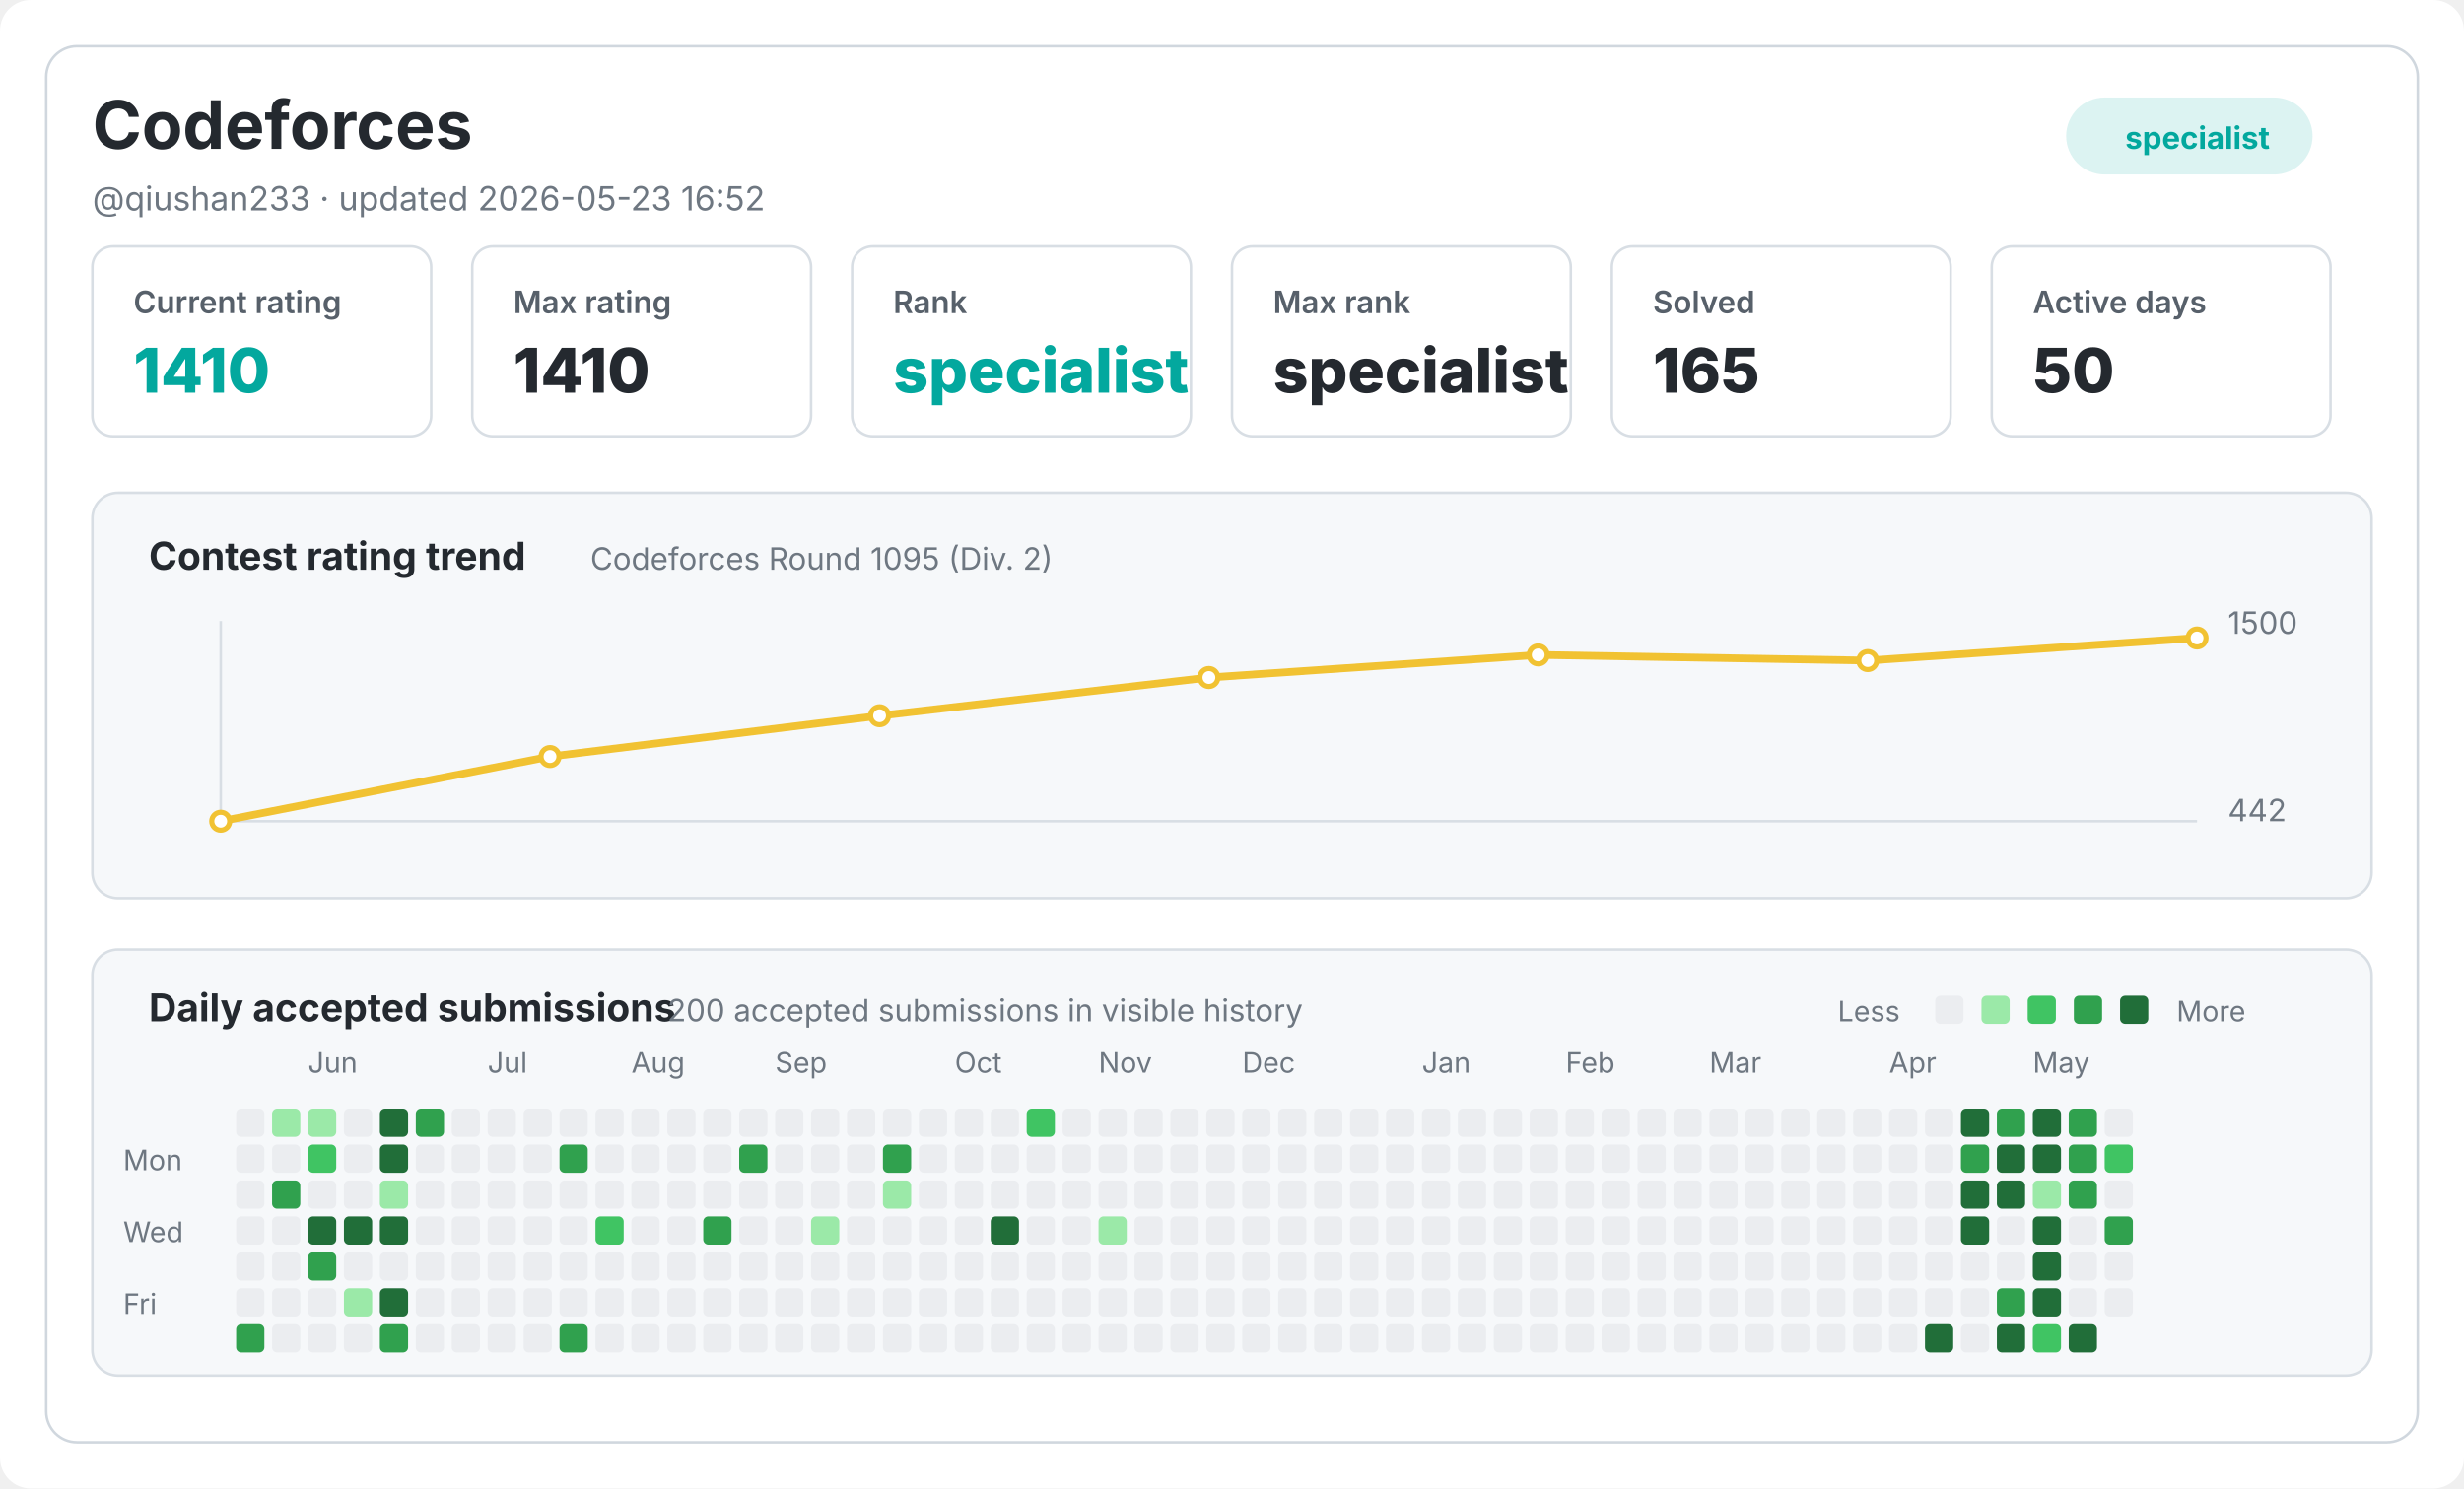
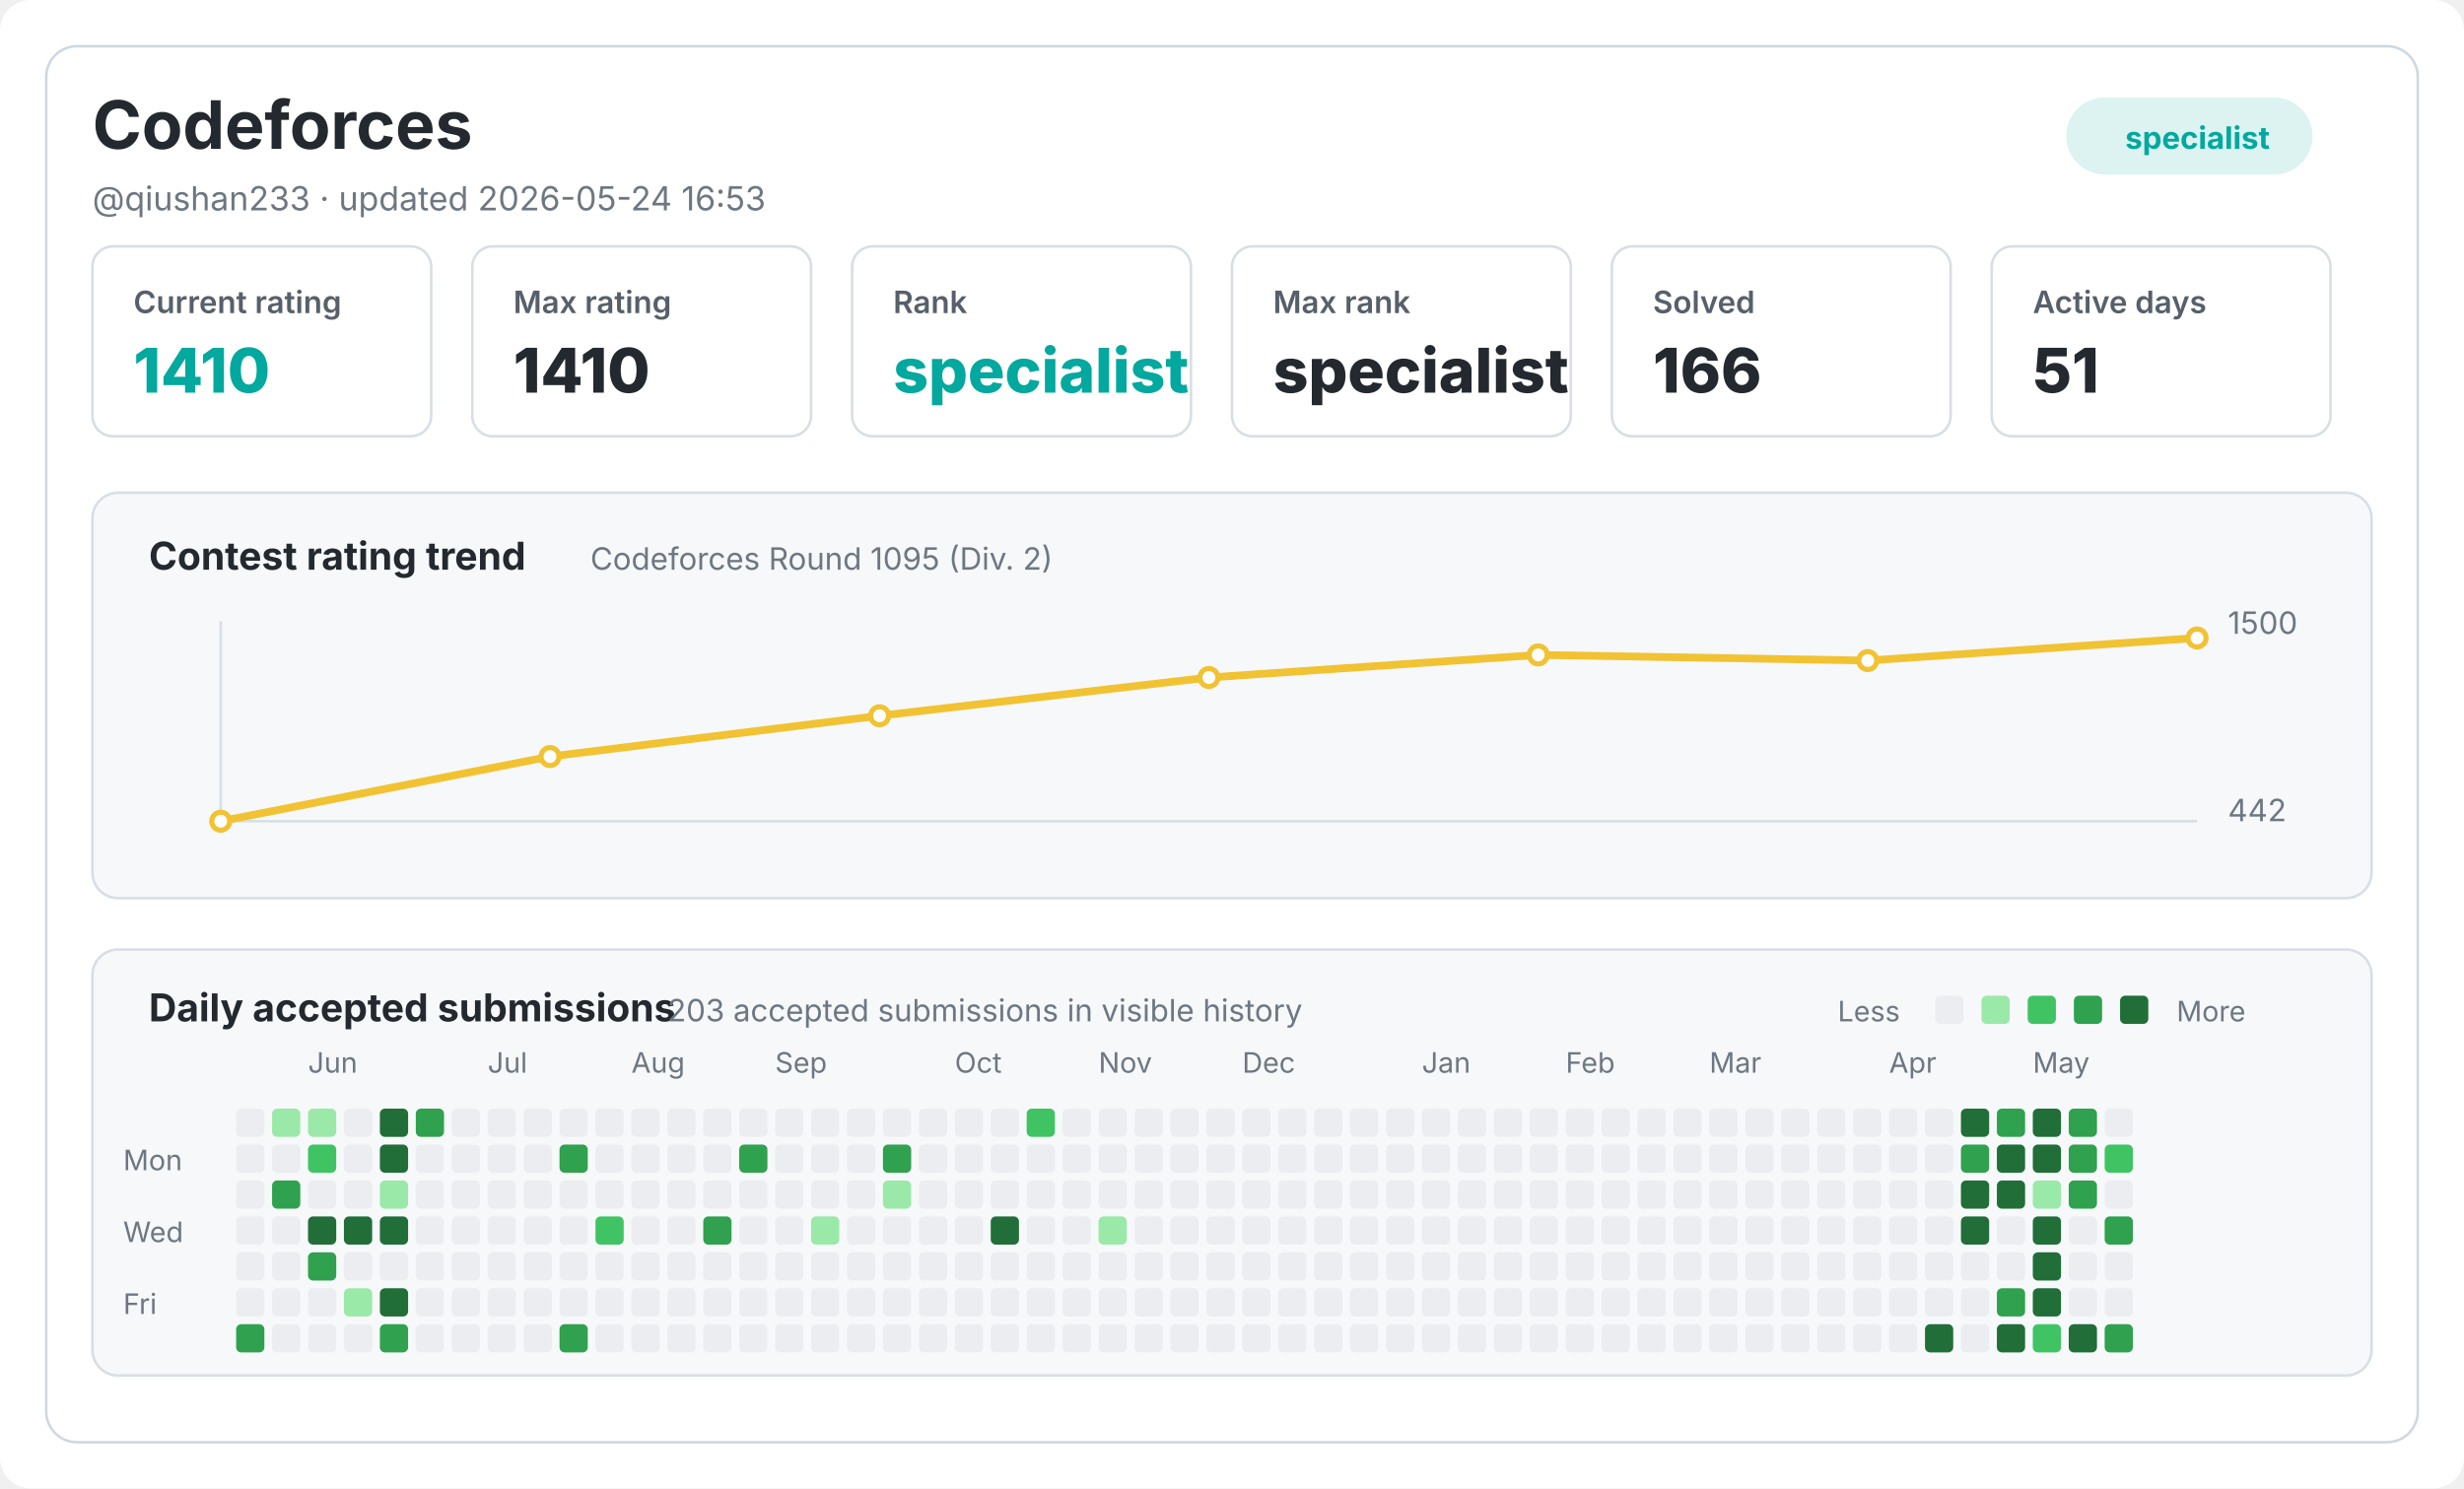
<svg xmlns="http://www.w3.org/2000/svg" width="960" height="580" viewBox="0 0 960 580" role="img" aria-label="Codeforces statistics for qiushan233">
  <style>
  .bg { fill: #ffffff; }
  .shell { fill: #ffffff; stroke: #d0d7de; }
  .soft { fill: #f6f8fa; stroke: #d8dee4; }
  .metric-card { fill: #ffffff; stroke: #d8dee4; }
  .title { font: 700 26px -apple-system,BlinkMacSystemFont,"Segoe UI",sans-serif; fill: #24292f; }
  .subtitle { font: 13px -apple-system,BlinkMacSystemFont,"Segoe UI",sans-serif; fill: #6e7781; }
  .section-title { font: 700 15px -apple-system,BlinkMacSystemFont,"Segoe UI",sans-serif; fill: #24292f; }
  .metric-label { font: 600 12px -apple-system,BlinkMacSystemFont,"Segoe UI",sans-serif; fill: #57606a; }
  .metric-value { font: 800 24px -apple-system,BlinkMacSystemFont,"Segoe UI",sans-serif; fill: #24292f; }
  .muted { font: 12px -apple-system,BlinkMacSystemFont,"Segoe UI",sans-serif; fill: #6e7781; }
  .small { font-size: 11px; }
  .rank { fill: #03a89e; }
  .grid { stroke: #d8dee4; stroke-width: 1; }
  .badge-bg { fill: #03a89e; opacity: 0.14; }
  .badge-text { font: 700 12px -apple-system,BlinkMacSystemFont,"Segoe UI",sans-serif; fill: #03a89e; }
  .heat-cell { cursor: default; transition: stroke 0.12s ease, stroke-width 0.12s ease; }
  .heat-cell:hover { stroke: #0969da; stroke-width: 1.5; }
</style>
  <rect class="bg" width="960" height="580" rx="12" />
  <rect class="shell" x="18" y="18" width="924" height="544" rx="12" />
  <text x="36" y="58" class="title">Codeforces</text>
-   <text x="36" y="82" class="subtitle">@qiushan233 · updated 2026-05-23 16:52</text>
+   <text x="36" y="82" class="subtitle">@qiushan233 · updated 2026-05-24 16:53</text>
  <rect x="805" y="38" width="96" height="30" rx="15" class="badge-bg" />
  <text x="828" y="58" class="badge-text">specialist</text>
  <rect x="36" y="96" width="132" height="74" rx="8" class="metric-card" />
  <text x="52" y="122" class="metric-label">Current rating</text>
  <text x="52" y="153" class="metric-value rank">1410</text>
  <rect x="184" y="96" width="132" height="74" rx="8" class="metric-card" />
  <text x="200" y="122" class="metric-label">Max rating</text>
  <text x="200" y="153" class="metric-value">1410</text>
  <rect x="332" y="96" width="132" height="74" rx="8" class="metric-card" />
  <text x="348" y="122" class="metric-label">Rank</text>
  <text x="348" y="153" class="metric-value rank">specialist</text>
  <rect x="480" y="96" width="132" height="74" rx="8" class="metric-card" />
  <text x="496" y="122" class="metric-label">Max rank</text>
  <text x="496" y="153" class="metric-value">specialist</text>
  <rect x="628" y="96" width="132" height="74" rx="8" class="metric-card" />
  <text x="644" y="122" class="metric-label">Solved</text>
-   <text x="644" y="153" class="metric-value">165</text>
+   <text x="644" y="153" class="metric-value">166</text>
  <rect x="776" y="96" width="132" height="74" rx="8" class="metric-card" />
  <text x="792" y="122" class="metric-label">Active days</text>
-   <text x="792" y="153" class="metric-value">50</text>
+   <text x="792" y="153" class="metric-value">51</text>
  <rect class="soft" x="36" y="192" width="888" height="158" rx="10" />
  <text x="58" y="222" class="section-title">Contest rating trend</text>
  <text x="230" y="222" class="muted">Codeforces Round 1095 (Div. 2)</text>
  <line x1="86" y1="320" x2="856" y2="320" class="grid" />
  <line x1="86" y1="242" x2="86" y2="320" class="grid" />
  <text x="868" y="247" class="muted">1500</text>
  <text x="868" y="320" class="muted">442</text>
  <polyline points="86.0,320.0 214.3,294.8 342.7,278.9 471.0,264.0 599.3,255.2 727.7,257.4 856.0,248.6" fill="none" stroke="#f1c232" stroke-width="3" stroke-linecap="round" stroke-linejoin="round" />
  <circle cx="86.0" cy="320.0" r="3.5" fill="#fff" stroke="#f1c232" stroke-width="2" />
  <circle cx="214.3" cy="294.8" r="3.5" fill="#fff" stroke="#f1c232" stroke-width="2" />
  <circle cx="342.7" cy="278.9" r="3.5" fill="#fff" stroke="#f1c232" stroke-width="2" />
  <circle cx="471.0" cy="264.0" r="3.5" fill="#fff" stroke="#f1c232" stroke-width="2" />
  <circle cx="599.3" cy="255.2" r="3.5" fill="#fff" stroke="#f1c232" stroke-width="2" />
  <circle cx="727.7" cy="257.4" r="3.5" fill="#fff" stroke="#f1c232" stroke-width="2" />
  <circle cx="856.0" cy="248.6" r="3.5" fill="#fff" stroke="#f1c232" stroke-width="2" />
  <rect class="soft" x="36" y="370" width="888" height="166" rx="10" />
  <text x="58" y="398" class="section-title">Daily accepted submissions</text>
-   <text x="260" y="398" class="muted">200 accepted submissions in visible history</text>
+   <text x="260" y="398" class="muted">203 accepted submissions in visible history</text>
  <text x="120" y="418" class="muted small">Jun</text>
  <text x="190" y="418" class="muted small">Jul</text>
  <text x="246" y="418" class="muted small">Aug</text>
  <text x="302" y="418" class="muted small">Sep</text>
  <text x="372" y="418" class="muted small">Oct</text>
  <text x="428" y="418" class="muted small">Nov</text>
  <text x="484" y="418" class="muted small">Dec</text>
  <text x="554" y="418" class="muted small">Jan</text>
  <text x="610" y="418" class="muted small">Feb</text>
  <text x="666" y="418" class="muted small">Mar</text>
  <text x="736" y="418" class="muted small">Apr</text>
  <text x="792" y="418" class="muted small">May</text>
  <text x="48" y="456" class="muted small">Mon</text>
  <text x="48" y="484" class="muted small">Wed</text>
  <text x="48" y="512" class="muted small">Fri</text>
  <rect class="heat-cell" x="92" y="432" width="11" height="11" rx="2" fill="#ebedf0" />
  <rect class="heat-cell" x="92" y="446" width="11" height="11" rx="2" fill="#ebedf0" />
  <rect class="heat-cell" x="92" y="460" width="11" height="11" rx="2" fill="#ebedf0" />
  <rect class="heat-cell" x="92" y="474" width="11" height="11" rx="2" fill="#ebedf0" />
  <rect class="heat-cell" x="92" y="488" width="11" height="11" rx="2" fill="#ebedf0" />
  <rect class="heat-cell" x="92" y="502" width="11" height="11" rx="2" fill="#ebedf0" />
  <rect class="heat-cell" x="92" y="516" width="11" height="11" rx="2" fill="#30a14e" />
  <rect class="heat-cell" x="106" y="432" width="11" height="11" rx="2" fill="#9be9a8" />
  <rect class="heat-cell" x="106" y="446" width="11" height="11" rx="2" fill="#ebedf0" />
  <rect class="heat-cell" x="106" y="460" width="11" height="11" rx="2" fill="#30a14e" />
  <rect class="heat-cell" x="106" y="474" width="11" height="11" rx="2" fill="#ebedf0" />
  <rect class="heat-cell" x="106" y="488" width="11" height="11" rx="2" fill="#ebedf0" />
  <rect class="heat-cell" x="106" y="502" width="11" height="11" rx="2" fill="#ebedf0" />
  <rect class="heat-cell" x="106" y="516" width="11" height="11" rx="2" fill="#ebedf0" />
  <rect class="heat-cell" x="120" y="432" width="11" height="11" rx="2" fill="#9be9a8" />
  <rect class="heat-cell" x="120" y="446" width="11" height="11" rx="2" fill="#40c463" />
  <rect class="heat-cell" x="120" y="460" width="11" height="11" rx="2" fill="#ebedf0" />
  <rect class="heat-cell" x="120" y="474" width="11" height="11" rx="2" fill="#216e39" />
  <rect class="heat-cell" x="120" y="488" width="11" height="11" rx="2" fill="#30a14e" />
  <rect class="heat-cell" x="120" y="502" width="11" height="11" rx="2" fill="#ebedf0" />
  <rect class="heat-cell" x="120" y="516" width="11" height="11" rx="2" fill="#ebedf0" />
  <rect class="heat-cell" x="134" y="432" width="11" height="11" rx="2" fill="#ebedf0" />
  <rect class="heat-cell" x="134" y="446" width="11" height="11" rx="2" fill="#ebedf0" />
  <rect class="heat-cell" x="134" y="460" width="11" height="11" rx="2" fill="#ebedf0" />
  <rect class="heat-cell" x="134" y="474" width="11" height="11" rx="2" fill="#216e39" />
  <rect class="heat-cell" x="134" y="488" width="11" height="11" rx="2" fill="#ebedf0" />
  <rect class="heat-cell" x="134" y="502" width="11" height="11" rx="2" fill="#9be9a8" />
  <rect class="heat-cell" x="134" y="516" width="11" height="11" rx="2" fill="#ebedf0" />
  <rect class="heat-cell" x="148" y="432" width="11" height="11" rx="2" fill="#216e39" />
  <rect class="heat-cell" x="148" y="446" width="11" height="11" rx="2" fill="#216e39" />
  <rect class="heat-cell" x="148" y="460" width="11" height="11" rx="2" fill="#9be9a8" />
  <rect class="heat-cell" x="148" y="474" width="11" height="11" rx="2" fill="#216e39" />
  <rect class="heat-cell" x="148" y="488" width="11" height="11" rx="2" fill="#ebedf0" />
  <rect class="heat-cell" x="148" y="502" width="11" height="11" rx="2" fill="#216e39" />
  <rect class="heat-cell" x="148" y="516" width="11" height="11" rx="2" fill="#30a14e" />
  <rect class="heat-cell" x="162" y="432" width="11" height="11" rx="2" fill="#30a14e" />
  <rect class="heat-cell" x="162" y="446" width="11" height="11" rx="2" fill="#ebedf0" />
  <rect class="heat-cell" x="162" y="460" width="11" height="11" rx="2" fill="#ebedf0" />
  <rect class="heat-cell" x="162" y="474" width="11" height="11" rx="2" fill="#ebedf0" />
  <rect class="heat-cell" x="162" y="488" width="11" height="11" rx="2" fill="#ebedf0" />
  <rect class="heat-cell" x="162" y="502" width="11" height="11" rx="2" fill="#ebedf0" />
  <rect class="heat-cell" x="162" y="516" width="11" height="11" rx="2" fill="#ebedf0" />
  <rect class="heat-cell" x="176" y="432" width="11" height="11" rx="2" fill="#ebedf0" />
  <rect class="heat-cell" x="176" y="446" width="11" height="11" rx="2" fill="#ebedf0" />
  <rect class="heat-cell" x="176" y="460" width="11" height="11" rx="2" fill="#ebedf0" />
  <rect class="heat-cell" x="176" y="474" width="11" height="11" rx="2" fill="#ebedf0" />
  <rect class="heat-cell" x="176" y="488" width="11" height="11" rx="2" fill="#ebedf0" />
  <rect class="heat-cell" x="176" y="502" width="11" height="11" rx="2" fill="#ebedf0" />
  <rect class="heat-cell" x="176" y="516" width="11" height="11" rx="2" fill="#ebedf0" />
  <rect class="heat-cell" x="190" y="432" width="11" height="11" rx="2" fill="#ebedf0" />
  <rect class="heat-cell" x="190" y="446" width="11" height="11" rx="2" fill="#ebedf0" />
  <rect class="heat-cell" x="190" y="460" width="11" height="11" rx="2" fill="#ebedf0" />
  <rect class="heat-cell" x="190" y="474" width="11" height="11" rx="2" fill="#ebedf0" />
  <rect class="heat-cell" x="190" y="488" width="11" height="11" rx="2" fill="#ebedf0" />
  <rect class="heat-cell" x="190" y="502" width="11" height="11" rx="2" fill="#ebedf0" />
  <rect class="heat-cell" x="190" y="516" width="11" height="11" rx="2" fill="#ebedf0" />
  <rect class="heat-cell" x="204" y="432" width="11" height="11" rx="2" fill="#ebedf0" />
  <rect class="heat-cell" x="204" y="446" width="11" height="11" rx="2" fill="#ebedf0" />
  <rect class="heat-cell" x="204" y="460" width="11" height="11" rx="2" fill="#ebedf0" />
  <rect class="heat-cell" x="204" y="474" width="11" height="11" rx="2" fill="#ebedf0" />
  <rect class="heat-cell" x="204" y="488" width="11" height="11" rx="2" fill="#ebedf0" />
  <rect class="heat-cell" x="204" y="502" width="11" height="11" rx="2" fill="#ebedf0" />
  <rect class="heat-cell" x="204" y="516" width="11" height="11" rx="2" fill="#ebedf0" />
  <rect class="heat-cell" x="218" y="432" width="11" height="11" rx="2" fill="#ebedf0" />
  <rect class="heat-cell" x="218" y="446" width="11" height="11" rx="2" fill="#30a14e" />
  <rect class="heat-cell" x="218" y="460" width="11" height="11" rx="2" fill="#ebedf0" />
  <rect class="heat-cell" x="218" y="474" width="11" height="11" rx="2" fill="#ebedf0" />
  <rect class="heat-cell" x="218" y="488" width="11" height="11" rx="2" fill="#ebedf0" />
  <rect class="heat-cell" x="218" y="502" width="11" height="11" rx="2" fill="#ebedf0" />
  <rect class="heat-cell" x="218" y="516" width="11" height="11" rx="2" fill="#30a14e" />
  <rect class="heat-cell" x="232" y="432" width="11" height="11" rx="2" fill="#ebedf0" />
  <rect class="heat-cell" x="232" y="446" width="11" height="11" rx="2" fill="#ebedf0" />
  <rect class="heat-cell" x="232" y="460" width="11" height="11" rx="2" fill="#ebedf0" />
  <rect class="heat-cell" x="232" y="474" width="11" height="11" rx="2" fill="#40c463" />
  <rect class="heat-cell" x="232" y="488" width="11" height="11" rx="2" fill="#ebedf0" />
  <rect class="heat-cell" x="232" y="502" width="11" height="11" rx="2" fill="#ebedf0" />
  <rect class="heat-cell" x="232" y="516" width="11" height="11" rx="2" fill="#ebedf0" />
  <rect class="heat-cell" x="246" y="432" width="11" height="11" rx="2" fill="#ebedf0" />
  <rect class="heat-cell" x="246" y="446" width="11" height="11" rx="2" fill="#ebedf0" />
  <rect class="heat-cell" x="246" y="460" width="11" height="11" rx="2" fill="#ebedf0" />
  <rect class="heat-cell" x="246" y="474" width="11" height="11" rx="2" fill="#ebedf0" />
  <rect class="heat-cell" x="246" y="488" width="11" height="11" rx="2" fill="#ebedf0" />
  <rect class="heat-cell" x="246" y="502" width="11" height="11" rx="2" fill="#ebedf0" />
  <rect class="heat-cell" x="246" y="516" width="11" height="11" rx="2" fill="#ebedf0" />
  <rect class="heat-cell" x="260" y="432" width="11" height="11" rx="2" fill="#ebedf0" />
  <rect class="heat-cell" x="260" y="446" width="11" height="11" rx="2" fill="#ebedf0" />
  <rect class="heat-cell" x="260" y="460" width="11" height="11" rx="2" fill="#ebedf0" />
  <rect class="heat-cell" x="260" y="474" width="11" height="11" rx="2" fill="#ebedf0" />
  <rect class="heat-cell" x="260" y="488" width="11" height="11" rx="2" fill="#ebedf0" />
  <rect class="heat-cell" x="260" y="502" width="11" height="11" rx="2" fill="#ebedf0" />
  <rect class="heat-cell" x="260" y="516" width="11" height="11" rx="2" fill="#ebedf0" />
  <rect class="heat-cell" x="274" y="432" width="11" height="11" rx="2" fill="#ebedf0" />
  <rect class="heat-cell" x="274" y="446" width="11" height="11" rx="2" fill="#ebedf0" />
  <rect class="heat-cell" x="274" y="460" width="11" height="11" rx="2" fill="#ebedf0" />
  <rect class="heat-cell" x="274" y="474" width="11" height="11" rx="2" fill="#30a14e" />
  <rect class="heat-cell" x="274" y="488" width="11" height="11" rx="2" fill="#ebedf0" />
  <rect class="heat-cell" x="274" y="502" width="11" height="11" rx="2" fill="#ebedf0" />
  <rect class="heat-cell" x="274" y="516" width="11" height="11" rx="2" fill="#ebedf0" />
  <rect class="heat-cell" x="288" y="432" width="11" height="11" rx="2" fill="#ebedf0" />
  <rect class="heat-cell" x="288" y="446" width="11" height="11" rx="2" fill="#30a14e" />
  <rect class="heat-cell" x="288" y="460" width="11" height="11" rx="2" fill="#ebedf0" />
  <rect class="heat-cell" x="288" y="474" width="11" height="11" rx="2" fill="#ebedf0" />
  <rect class="heat-cell" x="288" y="488" width="11" height="11" rx="2" fill="#ebedf0" />
  <rect class="heat-cell" x="288" y="502" width="11" height="11" rx="2" fill="#ebedf0" />
  <rect class="heat-cell" x="288" y="516" width="11" height="11" rx="2" fill="#ebedf0" />
  <rect class="heat-cell" x="302" y="432" width="11" height="11" rx="2" fill="#ebedf0" />
  <rect class="heat-cell" x="302" y="446" width="11" height="11" rx="2" fill="#ebedf0" />
  <rect class="heat-cell" x="302" y="460" width="11" height="11" rx="2" fill="#ebedf0" />
  <rect class="heat-cell" x="302" y="474" width="11" height="11" rx="2" fill="#ebedf0" />
  <rect class="heat-cell" x="302" y="488" width="11" height="11" rx="2" fill="#ebedf0" />
  <rect class="heat-cell" x="302" y="502" width="11" height="11" rx="2" fill="#ebedf0" />
  <rect class="heat-cell" x="302" y="516" width="11" height="11" rx="2" fill="#ebedf0" />
  <rect class="heat-cell" x="316" y="432" width="11" height="11" rx="2" fill="#ebedf0" />
  <rect class="heat-cell" x="316" y="446" width="11" height="11" rx="2" fill="#ebedf0" />
  <rect class="heat-cell" x="316" y="460" width="11" height="11" rx="2" fill="#ebedf0" />
  <rect class="heat-cell" x="316" y="474" width="11" height="11" rx="2" fill="#9be9a8" />
  <rect class="heat-cell" x="316" y="488" width="11" height="11" rx="2" fill="#ebedf0" />
  <rect class="heat-cell" x="316" y="502" width="11" height="11" rx="2" fill="#ebedf0" />
  <rect class="heat-cell" x="316" y="516" width="11" height="11" rx="2" fill="#ebedf0" />
  <rect class="heat-cell" x="330" y="432" width="11" height="11" rx="2" fill="#ebedf0" />
  <rect class="heat-cell" x="330" y="446" width="11" height="11" rx="2" fill="#ebedf0" />
  <rect class="heat-cell" x="330" y="460" width="11" height="11" rx="2" fill="#ebedf0" />
  <rect class="heat-cell" x="330" y="474" width="11" height="11" rx="2" fill="#ebedf0" />
  <rect class="heat-cell" x="330" y="488" width="11" height="11" rx="2" fill="#ebedf0" />
  <rect class="heat-cell" x="330" y="502" width="11" height="11" rx="2" fill="#ebedf0" />
  <rect class="heat-cell" x="330" y="516" width="11" height="11" rx="2" fill="#ebedf0" />
  <rect class="heat-cell" x="344" y="432" width="11" height="11" rx="2" fill="#ebedf0" />
  <rect class="heat-cell" x="344" y="446" width="11" height="11" rx="2" fill="#30a14e" />
  <rect class="heat-cell" x="344" y="460" width="11" height="11" rx="2" fill="#9be9a8" />
  <rect class="heat-cell" x="344" y="474" width="11" height="11" rx="2" fill="#ebedf0" />
  <rect class="heat-cell" x="344" y="488" width="11" height="11" rx="2" fill="#ebedf0" />
  <rect class="heat-cell" x="344" y="502" width="11" height="11" rx="2" fill="#ebedf0" />
  <rect class="heat-cell" x="344" y="516" width="11" height="11" rx="2" fill="#ebedf0" />
  <rect class="heat-cell" x="358" y="432" width="11" height="11" rx="2" fill="#ebedf0" />
  <rect class="heat-cell" x="358" y="446" width="11" height="11" rx="2" fill="#ebedf0" />
  <rect class="heat-cell" x="358" y="460" width="11" height="11" rx="2" fill="#ebedf0" />
  <rect class="heat-cell" x="358" y="474" width="11" height="11" rx="2" fill="#ebedf0" />
  <rect class="heat-cell" x="358" y="488" width="11" height="11" rx="2" fill="#ebedf0" />
  <rect class="heat-cell" x="358" y="502" width="11" height="11" rx="2" fill="#ebedf0" />
  <rect class="heat-cell" x="358" y="516" width="11" height="11" rx="2" fill="#ebedf0" />
  <rect class="heat-cell" x="372" y="432" width="11" height="11" rx="2" fill="#ebedf0" />
  <rect class="heat-cell" x="372" y="446" width="11" height="11" rx="2" fill="#ebedf0" />
  <rect class="heat-cell" x="372" y="460" width="11" height="11" rx="2" fill="#ebedf0" />
  <rect class="heat-cell" x="372" y="474" width="11" height="11" rx="2" fill="#ebedf0" />
  <rect class="heat-cell" x="372" y="488" width="11" height="11" rx="2" fill="#ebedf0" />
  <rect class="heat-cell" x="372" y="502" width="11" height="11" rx="2" fill="#ebedf0" />
  <rect class="heat-cell" x="372" y="516" width="11" height="11" rx="2" fill="#ebedf0" />
  <rect class="heat-cell" x="386" y="432" width="11" height="11" rx="2" fill="#ebedf0" />
  <rect class="heat-cell" x="386" y="446" width="11" height="11" rx="2" fill="#ebedf0" />
  <rect class="heat-cell" x="386" y="460" width="11" height="11" rx="2" fill="#ebedf0" />
  <rect class="heat-cell" x="386" y="474" width="11" height="11" rx="2" fill="#216e39" />
  <rect class="heat-cell" x="386" y="488" width="11" height="11" rx="2" fill="#ebedf0" />
  <rect class="heat-cell" x="386" y="502" width="11" height="11" rx="2" fill="#ebedf0" />
  <rect class="heat-cell" x="386" y="516" width="11" height="11" rx="2" fill="#ebedf0" />
  <rect class="heat-cell" x="400" y="432" width="11" height="11" rx="2" fill="#40c463" />
  <rect class="heat-cell" x="400" y="446" width="11" height="11" rx="2" fill="#ebedf0" />
  <rect class="heat-cell" x="400" y="460" width="11" height="11" rx="2" fill="#ebedf0" />
  <rect class="heat-cell" x="400" y="474" width="11" height="11" rx="2" fill="#ebedf0" />
  <rect class="heat-cell" x="400" y="488" width="11" height="11" rx="2" fill="#ebedf0" />
  <rect class="heat-cell" x="400" y="502" width="11" height="11" rx="2" fill="#ebedf0" />
  <rect class="heat-cell" x="400" y="516" width="11" height="11" rx="2" fill="#ebedf0" />
  <rect class="heat-cell" x="414" y="432" width="11" height="11" rx="2" fill="#ebedf0" />
  <rect class="heat-cell" x="414" y="446" width="11" height="11" rx="2" fill="#ebedf0" />
  <rect class="heat-cell" x="414" y="460" width="11" height="11" rx="2" fill="#ebedf0" />
  <rect class="heat-cell" x="414" y="474" width="11" height="11" rx="2" fill="#ebedf0" />
  <rect class="heat-cell" x="414" y="488" width="11" height="11" rx="2" fill="#ebedf0" />
  <rect class="heat-cell" x="414" y="502" width="11" height="11" rx="2" fill="#ebedf0" />
  <rect class="heat-cell" x="414" y="516" width="11" height="11" rx="2" fill="#ebedf0" />
  <rect class="heat-cell" x="428" y="432" width="11" height="11" rx="2" fill="#ebedf0" />
  <rect class="heat-cell" x="428" y="446" width="11" height="11" rx="2" fill="#ebedf0" />
  <rect class="heat-cell" x="428" y="460" width="11" height="11" rx="2" fill="#ebedf0" />
  <rect class="heat-cell" x="428" y="474" width="11" height="11" rx="2" fill="#9be9a8" />
  <rect class="heat-cell" x="428" y="488" width="11" height="11" rx="2" fill="#ebedf0" />
  <rect class="heat-cell" x="428" y="502" width="11" height="11" rx="2" fill="#ebedf0" />
  <rect class="heat-cell" x="428" y="516" width="11" height="11" rx="2" fill="#ebedf0" />
  <rect class="heat-cell" x="442" y="432" width="11" height="11" rx="2" fill="#ebedf0" />
  <rect class="heat-cell" x="442" y="446" width="11" height="11" rx="2" fill="#ebedf0" />
  <rect class="heat-cell" x="442" y="460" width="11" height="11" rx="2" fill="#ebedf0" />
  <rect class="heat-cell" x="442" y="474" width="11" height="11" rx="2" fill="#ebedf0" />
  <rect class="heat-cell" x="442" y="488" width="11" height="11" rx="2" fill="#ebedf0" />
  <rect class="heat-cell" x="442" y="502" width="11" height="11" rx="2" fill="#ebedf0" />
  <rect class="heat-cell" x="442" y="516" width="11" height="11" rx="2" fill="#ebedf0" />
  <rect class="heat-cell" x="456" y="432" width="11" height="11" rx="2" fill="#ebedf0" />
  <rect class="heat-cell" x="456" y="446" width="11" height="11" rx="2" fill="#ebedf0" />
  <rect class="heat-cell" x="456" y="460" width="11" height="11" rx="2" fill="#ebedf0" />
  <rect class="heat-cell" x="456" y="474" width="11" height="11" rx="2" fill="#ebedf0" />
  <rect class="heat-cell" x="456" y="488" width="11" height="11" rx="2" fill="#ebedf0" />
  <rect class="heat-cell" x="456" y="502" width="11" height="11" rx="2" fill="#ebedf0" />
  <rect class="heat-cell" x="456" y="516" width="11" height="11" rx="2" fill="#ebedf0" />
  <rect class="heat-cell" x="470" y="432" width="11" height="11" rx="2" fill="#ebedf0" />
  <rect class="heat-cell" x="470" y="446" width="11" height="11" rx="2" fill="#ebedf0" />
  <rect class="heat-cell" x="470" y="460" width="11" height="11" rx="2" fill="#ebedf0" />
  <rect class="heat-cell" x="470" y="474" width="11" height="11" rx="2" fill="#ebedf0" />
  <rect class="heat-cell" x="470" y="488" width="11" height="11" rx="2" fill="#ebedf0" />
  <rect class="heat-cell" x="470" y="502" width="11" height="11" rx="2" fill="#ebedf0" />
  <rect class="heat-cell" x="470" y="516" width="11" height="11" rx="2" fill="#ebedf0" />
  <rect class="heat-cell" x="484" y="432" width="11" height="11" rx="2" fill="#ebedf0" />
  <rect class="heat-cell" x="484" y="446" width="11" height="11" rx="2" fill="#ebedf0" />
  <rect class="heat-cell" x="484" y="460" width="11" height="11" rx="2" fill="#ebedf0" />
  <rect class="heat-cell" x="484" y="474" width="11" height="11" rx="2" fill="#ebedf0" />
  <rect class="heat-cell" x="484" y="488" width="11" height="11" rx="2" fill="#ebedf0" />
  <rect class="heat-cell" x="484" y="502" width="11" height="11" rx="2" fill="#ebedf0" />
  <rect class="heat-cell" x="484" y="516" width="11" height="11" rx="2" fill="#ebedf0" />
  <rect class="heat-cell" x="498" y="432" width="11" height="11" rx="2" fill="#ebedf0" />
  <rect class="heat-cell" x="498" y="446" width="11" height="11" rx="2" fill="#ebedf0" />
  <rect class="heat-cell" x="498" y="460" width="11" height="11" rx="2" fill="#ebedf0" />
  <rect class="heat-cell" x="498" y="474" width="11" height="11" rx="2" fill="#ebedf0" />
  <rect class="heat-cell" x="498" y="488" width="11" height="11" rx="2" fill="#ebedf0" />
  <rect class="heat-cell" x="498" y="502" width="11" height="11" rx="2" fill="#ebedf0" />
  <rect class="heat-cell" x="498" y="516" width="11" height="11" rx="2" fill="#ebedf0" />
  <rect class="heat-cell" x="512" y="432" width="11" height="11" rx="2" fill="#ebedf0" />
  <rect class="heat-cell" x="512" y="446" width="11" height="11" rx="2" fill="#ebedf0" />
  <rect class="heat-cell" x="512" y="460" width="11" height="11" rx="2" fill="#ebedf0" />
  <rect class="heat-cell" x="512" y="474" width="11" height="11" rx="2" fill="#ebedf0" />
  <rect class="heat-cell" x="512" y="488" width="11" height="11" rx="2" fill="#ebedf0" />
  <rect class="heat-cell" x="512" y="502" width="11" height="11" rx="2" fill="#ebedf0" />
  <rect class="heat-cell" x="512" y="516" width="11" height="11" rx="2" fill="#ebedf0" />
  <rect class="heat-cell" x="526" y="432" width="11" height="11" rx="2" fill="#ebedf0" />
  <rect class="heat-cell" x="526" y="446" width="11" height="11" rx="2" fill="#ebedf0" />
  <rect class="heat-cell" x="526" y="460" width="11" height="11" rx="2" fill="#ebedf0" />
  <rect class="heat-cell" x="526" y="474" width="11" height="11" rx="2" fill="#ebedf0" />
  <rect class="heat-cell" x="526" y="488" width="11" height="11" rx="2" fill="#ebedf0" />
  <rect class="heat-cell" x="526" y="502" width="11" height="11" rx="2" fill="#ebedf0" />
  <rect class="heat-cell" x="526" y="516" width="11" height="11" rx="2" fill="#ebedf0" />
  <rect class="heat-cell" x="540" y="432" width="11" height="11" rx="2" fill="#ebedf0" />
  <rect class="heat-cell" x="540" y="446" width="11" height="11" rx="2" fill="#ebedf0" />
  <rect class="heat-cell" x="540" y="460" width="11" height="11" rx="2" fill="#ebedf0" />
  <rect class="heat-cell" x="540" y="474" width="11" height="11" rx="2" fill="#ebedf0" />
  <rect class="heat-cell" x="540" y="488" width="11" height="11" rx="2" fill="#ebedf0" />
  <rect class="heat-cell" x="540" y="502" width="11" height="11" rx="2" fill="#ebedf0" />
  <rect class="heat-cell" x="540" y="516" width="11" height="11" rx="2" fill="#ebedf0" />
  <rect class="heat-cell" x="554" y="432" width="11" height="11" rx="2" fill="#ebedf0" />
  <rect class="heat-cell" x="554" y="446" width="11" height="11" rx="2" fill="#ebedf0" />
  <rect class="heat-cell" x="554" y="460" width="11" height="11" rx="2" fill="#ebedf0" />
  <rect class="heat-cell" x="554" y="474" width="11" height="11" rx="2" fill="#ebedf0" />
  <rect class="heat-cell" x="554" y="488" width="11" height="11" rx="2" fill="#ebedf0" />
  <rect class="heat-cell" x="554" y="502" width="11" height="11" rx="2" fill="#ebedf0" />
  <rect class="heat-cell" x="554" y="516" width="11" height="11" rx="2" fill="#ebedf0" />
  <rect class="heat-cell" x="568" y="432" width="11" height="11" rx="2" fill="#ebedf0" />
  <rect class="heat-cell" x="568" y="446" width="11" height="11" rx="2" fill="#ebedf0" />
  <rect class="heat-cell" x="568" y="460" width="11" height="11" rx="2" fill="#ebedf0" />
  <rect class="heat-cell" x="568" y="474" width="11" height="11" rx="2" fill="#ebedf0" />
  <rect class="heat-cell" x="568" y="488" width="11" height="11" rx="2" fill="#ebedf0" />
  <rect class="heat-cell" x="568" y="502" width="11" height="11" rx="2" fill="#ebedf0" />
  <rect class="heat-cell" x="568" y="516" width="11" height="11" rx="2" fill="#ebedf0" />
  <rect class="heat-cell" x="582" y="432" width="11" height="11" rx="2" fill="#ebedf0" />
  <rect class="heat-cell" x="582" y="446" width="11" height="11" rx="2" fill="#ebedf0" />
  <rect class="heat-cell" x="582" y="460" width="11" height="11" rx="2" fill="#ebedf0" />
  <rect class="heat-cell" x="582" y="474" width="11" height="11" rx="2" fill="#ebedf0" />
  <rect class="heat-cell" x="582" y="488" width="11" height="11" rx="2" fill="#ebedf0" />
  <rect class="heat-cell" x="582" y="502" width="11" height="11" rx="2" fill="#ebedf0" />
  <rect class="heat-cell" x="582" y="516" width="11" height="11" rx="2" fill="#ebedf0" />
  <rect class="heat-cell" x="596" y="432" width="11" height="11" rx="2" fill="#ebedf0" />
  <rect class="heat-cell" x="596" y="446" width="11" height="11" rx="2" fill="#ebedf0" />
  <rect class="heat-cell" x="596" y="460" width="11" height="11" rx="2" fill="#ebedf0" />
  <rect class="heat-cell" x="596" y="474" width="11" height="11" rx="2" fill="#ebedf0" />
  <rect class="heat-cell" x="596" y="488" width="11" height="11" rx="2" fill="#ebedf0" />
  <rect class="heat-cell" x="596" y="502" width="11" height="11" rx="2" fill="#ebedf0" />
  <rect class="heat-cell" x="596" y="516" width="11" height="11" rx="2" fill="#ebedf0" />
  <rect class="heat-cell" x="610" y="432" width="11" height="11" rx="2" fill="#ebedf0" />
  <rect class="heat-cell" x="610" y="446" width="11" height="11" rx="2" fill="#ebedf0" />
  <rect class="heat-cell" x="610" y="460" width="11" height="11" rx="2" fill="#ebedf0" />
  <rect class="heat-cell" x="610" y="474" width="11" height="11" rx="2" fill="#ebedf0" />
  <rect class="heat-cell" x="610" y="488" width="11" height="11" rx="2" fill="#ebedf0" />
  <rect class="heat-cell" x="610" y="502" width="11" height="11" rx="2" fill="#ebedf0" />
  <rect class="heat-cell" x="610" y="516" width="11" height="11" rx="2" fill="#ebedf0" />
  <rect class="heat-cell" x="624" y="432" width="11" height="11" rx="2" fill="#ebedf0" />
  <rect class="heat-cell" x="624" y="446" width="11" height="11" rx="2" fill="#ebedf0" />
  <rect class="heat-cell" x="624" y="460" width="11" height="11" rx="2" fill="#ebedf0" />
  <rect class="heat-cell" x="624" y="474" width="11" height="11" rx="2" fill="#ebedf0" />
  <rect class="heat-cell" x="624" y="488" width="11" height="11" rx="2" fill="#ebedf0" />
  <rect class="heat-cell" x="624" y="502" width="11" height="11" rx="2" fill="#ebedf0" />
  <rect class="heat-cell" x="624" y="516" width="11" height="11" rx="2" fill="#ebedf0" />
  <rect class="heat-cell" x="638" y="432" width="11" height="11" rx="2" fill="#ebedf0" />
  <rect class="heat-cell" x="638" y="446" width="11" height="11" rx="2" fill="#ebedf0" />
  <rect class="heat-cell" x="638" y="460" width="11" height="11" rx="2" fill="#ebedf0" />
  <rect class="heat-cell" x="638" y="474" width="11" height="11" rx="2" fill="#ebedf0" />
  <rect class="heat-cell" x="638" y="488" width="11" height="11" rx="2" fill="#ebedf0" />
  <rect class="heat-cell" x="638" y="502" width="11" height="11" rx="2" fill="#ebedf0" />
  <rect class="heat-cell" x="638" y="516" width="11" height="11" rx="2" fill="#ebedf0" />
  <rect class="heat-cell" x="652" y="432" width="11" height="11" rx="2" fill="#ebedf0" />
  <rect class="heat-cell" x="652" y="446" width="11" height="11" rx="2" fill="#ebedf0" />
  <rect class="heat-cell" x="652" y="460" width="11" height="11" rx="2" fill="#ebedf0" />
  <rect class="heat-cell" x="652" y="474" width="11" height="11" rx="2" fill="#ebedf0" />
  <rect class="heat-cell" x="652" y="488" width="11" height="11" rx="2" fill="#ebedf0" />
  <rect class="heat-cell" x="652" y="502" width="11" height="11" rx="2" fill="#ebedf0" />
  <rect class="heat-cell" x="652" y="516" width="11" height="11" rx="2" fill="#ebedf0" />
  <rect class="heat-cell" x="666" y="432" width="11" height="11" rx="2" fill="#ebedf0" />
  <rect class="heat-cell" x="666" y="446" width="11" height="11" rx="2" fill="#ebedf0" />
  <rect class="heat-cell" x="666" y="460" width="11" height="11" rx="2" fill="#ebedf0" />
  <rect class="heat-cell" x="666" y="474" width="11" height="11" rx="2" fill="#ebedf0" />
  <rect class="heat-cell" x="666" y="488" width="11" height="11" rx="2" fill="#ebedf0" />
  <rect class="heat-cell" x="666" y="502" width="11" height="11" rx="2" fill="#ebedf0" />
  <rect class="heat-cell" x="666" y="516" width="11" height="11" rx="2" fill="#ebedf0" />
  <rect class="heat-cell" x="680" y="432" width="11" height="11" rx="2" fill="#ebedf0" />
  <rect class="heat-cell" x="680" y="446" width="11" height="11" rx="2" fill="#ebedf0" />
  <rect class="heat-cell" x="680" y="460" width="11" height="11" rx="2" fill="#ebedf0" />
  <rect class="heat-cell" x="680" y="474" width="11" height="11" rx="2" fill="#ebedf0" />
  <rect class="heat-cell" x="680" y="488" width="11" height="11" rx="2" fill="#ebedf0" />
  <rect class="heat-cell" x="680" y="502" width="11" height="11" rx="2" fill="#ebedf0" />
  <rect class="heat-cell" x="680" y="516" width="11" height="11" rx="2" fill="#ebedf0" />
  <rect class="heat-cell" x="694" y="432" width="11" height="11" rx="2" fill="#ebedf0" />
  <rect class="heat-cell" x="694" y="446" width="11" height="11" rx="2" fill="#ebedf0" />
  <rect class="heat-cell" x="694" y="460" width="11" height="11" rx="2" fill="#ebedf0" />
  <rect class="heat-cell" x="694" y="474" width="11" height="11" rx="2" fill="#ebedf0" />
  <rect class="heat-cell" x="694" y="488" width="11" height="11" rx="2" fill="#ebedf0" />
  <rect class="heat-cell" x="694" y="502" width="11" height="11" rx="2" fill="#ebedf0" />
  <rect class="heat-cell" x="694" y="516" width="11" height="11" rx="2" fill="#ebedf0" />
  <rect class="heat-cell" x="708" y="432" width="11" height="11" rx="2" fill="#ebedf0" />
  <rect class="heat-cell" x="708" y="446" width="11" height="11" rx="2" fill="#ebedf0" />
  <rect class="heat-cell" x="708" y="460" width="11" height="11" rx="2" fill="#ebedf0" />
  <rect class="heat-cell" x="708" y="474" width="11" height="11" rx="2" fill="#ebedf0" />
  <rect class="heat-cell" x="708" y="488" width="11" height="11" rx="2" fill="#ebedf0" />
  <rect class="heat-cell" x="708" y="502" width="11" height="11" rx="2" fill="#ebedf0" />
  <rect class="heat-cell" x="708" y="516" width="11" height="11" rx="2" fill="#ebedf0" />
  <rect class="heat-cell" x="722" y="432" width="11" height="11" rx="2" fill="#ebedf0" />
  <rect class="heat-cell" x="722" y="446" width="11" height="11" rx="2" fill="#ebedf0" />
  <rect class="heat-cell" x="722" y="460" width="11" height="11" rx="2" fill="#ebedf0" />
  <rect class="heat-cell" x="722" y="474" width="11" height="11" rx="2" fill="#ebedf0" />
  <rect class="heat-cell" x="722" y="488" width="11" height="11" rx="2" fill="#ebedf0" />
  <rect class="heat-cell" x="722" y="502" width="11" height="11" rx="2" fill="#ebedf0" />
  <rect class="heat-cell" x="722" y="516" width="11" height="11" rx="2" fill="#ebedf0" />
  <rect class="heat-cell" x="736" y="432" width="11" height="11" rx="2" fill="#ebedf0" />
  <rect class="heat-cell" x="736" y="446" width="11" height="11" rx="2" fill="#ebedf0" />
  <rect class="heat-cell" x="736" y="460" width="11" height="11" rx="2" fill="#ebedf0" />
  <rect class="heat-cell" x="736" y="474" width="11" height="11" rx="2" fill="#ebedf0" />
  <rect class="heat-cell" x="736" y="488" width="11" height="11" rx="2" fill="#ebedf0" />
  <rect class="heat-cell" x="736" y="502" width="11" height="11" rx="2" fill="#ebedf0" />
  <rect class="heat-cell" x="736" y="516" width="11" height="11" rx="2" fill="#ebedf0" />
  <rect class="heat-cell" x="750" y="432" width="11" height="11" rx="2" fill="#ebedf0" />
  <rect class="heat-cell" x="750" y="446" width="11" height="11" rx="2" fill="#ebedf0" />
  <rect class="heat-cell" x="750" y="460" width="11" height="11" rx="2" fill="#ebedf0" />
  <rect class="heat-cell" x="750" y="474" width="11" height="11" rx="2" fill="#ebedf0" />
  <rect class="heat-cell" x="750" y="488" width="11" height="11" rx="2" fill="#ebedf0" />
  <rect class="heat-cell" x="750" y="502" width="11" height="11" rx="2" fill="#ebedf0" />
  <rect class="heat-cell" x="750" y="516" width="11" height="11" rx="2" fill="#216e39" />
  <rect class="heat-cell" x="764" y="432" width="11" height="11" rx="2" fill="#216e39" />
  <rect class="heat-cell" x="764" y="446" width="11" height="11" rx="2" fill="#30a14e" />
  <rect class="heat-cell" x="764" y="460" width="11" height="11" rx="2" fill="#216e39" />
  <rect class="heat-cell" x="764" y="474" width="11" height="11" rx="2" fill="#216e39" />
  <rect class="heat-cell" x="764" y="488" width="11" height="11" rx="2" fill="#ebedf0" />
  <rect class="heat-cell" x="764" y="502" width="11" height="11" rx="2" fill="#ebedf0" />
  <rect class="heat-cell" x="764" y="516" width="11" height="11" rx="2" fill="#ebedf0" />
  <rect class="heat-cell" x="778" y="432" width="11" height="11" rx="2" fill="#30a14e" />
  <rect class="heat-cell" x="778" y="446" width="11" height="11" rx="2" fill="#216e39" />
  <rect class="heat-cell" x="778" y="460" width="11" height="11" rx="2" fill="#216e39" />
  <rect class="heat-cell" x="778" y="474" width="11" height="11" rx="2" fill="#ebedf0" />
  <rect class="heat-cell" x="778" y="488" width="11" height="11" rx="2" fill="#ebedf0" />
  <rect class="heat-cell" x="778" y="502" width="11" height="11" rx="2" fill="#30a14e" />
  <rect class="heat-cell" x="778" y="516" width="11" height="11" rx="2" fill="#216e39" />
  <rect class="heat-cell" x="792" y="432" width="11" height="11" rx="2" fill="#216e39" />
  <rect class="heat-cell" x="792" y="446" width="11" height="11" rx="2" fill="#216e39" />
  <rect class="heat-cell" x="792" y="460" width="11" height="11" rx="2" fill="#9be9a8" />
  <rect class="heat-cell" x="792" y="474" width="11" height="11" rx="2" fill="#216e39" />
  <rect class="heat-cell" x="792" y="488" width="11" height="11" rx="2" fill="#216e39" />
  <rect class="heat-cell" x="792" y="502" width="11" height="11" rx="2" fill="#216e39" />
  <rect class="heat-cell" x="792" y="516" width="11" height="11" rx="2" fill="#40c463" />
  <rect class="heat-cell" x="806" y="432" width="11" height="11" rx="2" fill="#30a14e" />
  <rect class="heat-cell" x="806" y="446" width="11" height="11" rx="2" fill="#30a14e" />
  <rect class="heat-cell" x="806" y="460" width="11" height="11" rx="2" fill="#30a14e" />
  <rect class="heat-cell" x="806" y="474" width="11" height="11" rx="2" fill="#ebedf0" />
  <rect class="heat-cell" x="806" y="488" width="11" height="11" rx="2" fill="#ebedf0" />
  <rect class="heat-cell" x="806" y="502" width="11" height="11" rx="2" fill="#ebedf0" />
  <rect class="heat-cell" x="806" y="516" width="11" height="11" rx="2" fill="#216e39" />
  <rect class="heat-cell" x="820" y="432" width="11" height="11" rx="2" fill="#ebedf0" />
  <rect class="heat-cell" x="820" y="446" width="11" height="11" rx="2" fill="#40c463" />
  <rect class="heat-cell" x="820" y="460" width="11" height="11" rx="2" fill="#ebedf0" />
  <rect class="heat-cell" x="820" y="474" width="11" height="11" rx="2" fill="#30a14e" />
  <rect class="heat-cell" x="820" y="488" width="11" height="11" rx="2" fill="#ebedf0" />
  <rect class="heat-cell" x="820" y="502" width="11" height="11" rx="2" fill="#ebedf0" />
+   <rect class="heat-cell" x="820" y="516" width="11" height="11" rx="2" fill="#30a14e" />
  <text x="716" y="398" class="muted small">Less</text>
  <rect x="754" y="388" width="11" height="11" rx="2" fill="#ebedf0" />
  <rect x="772" y="388" width="11" height="11" rx="2" fill="#9be9a8" />
  <rect x="790" y="388" width="11" height="11" rx="2" fill="#40c463" />
  <rect x="808" y="388" width="11" height="11" rx="2" fill="#30a14e" />
  <rect x="826" y="388" width="11" height="11" rx="2" fill="#216e39" />
  <text x="848" y="398" class="muted small">More</text>
</svg>
